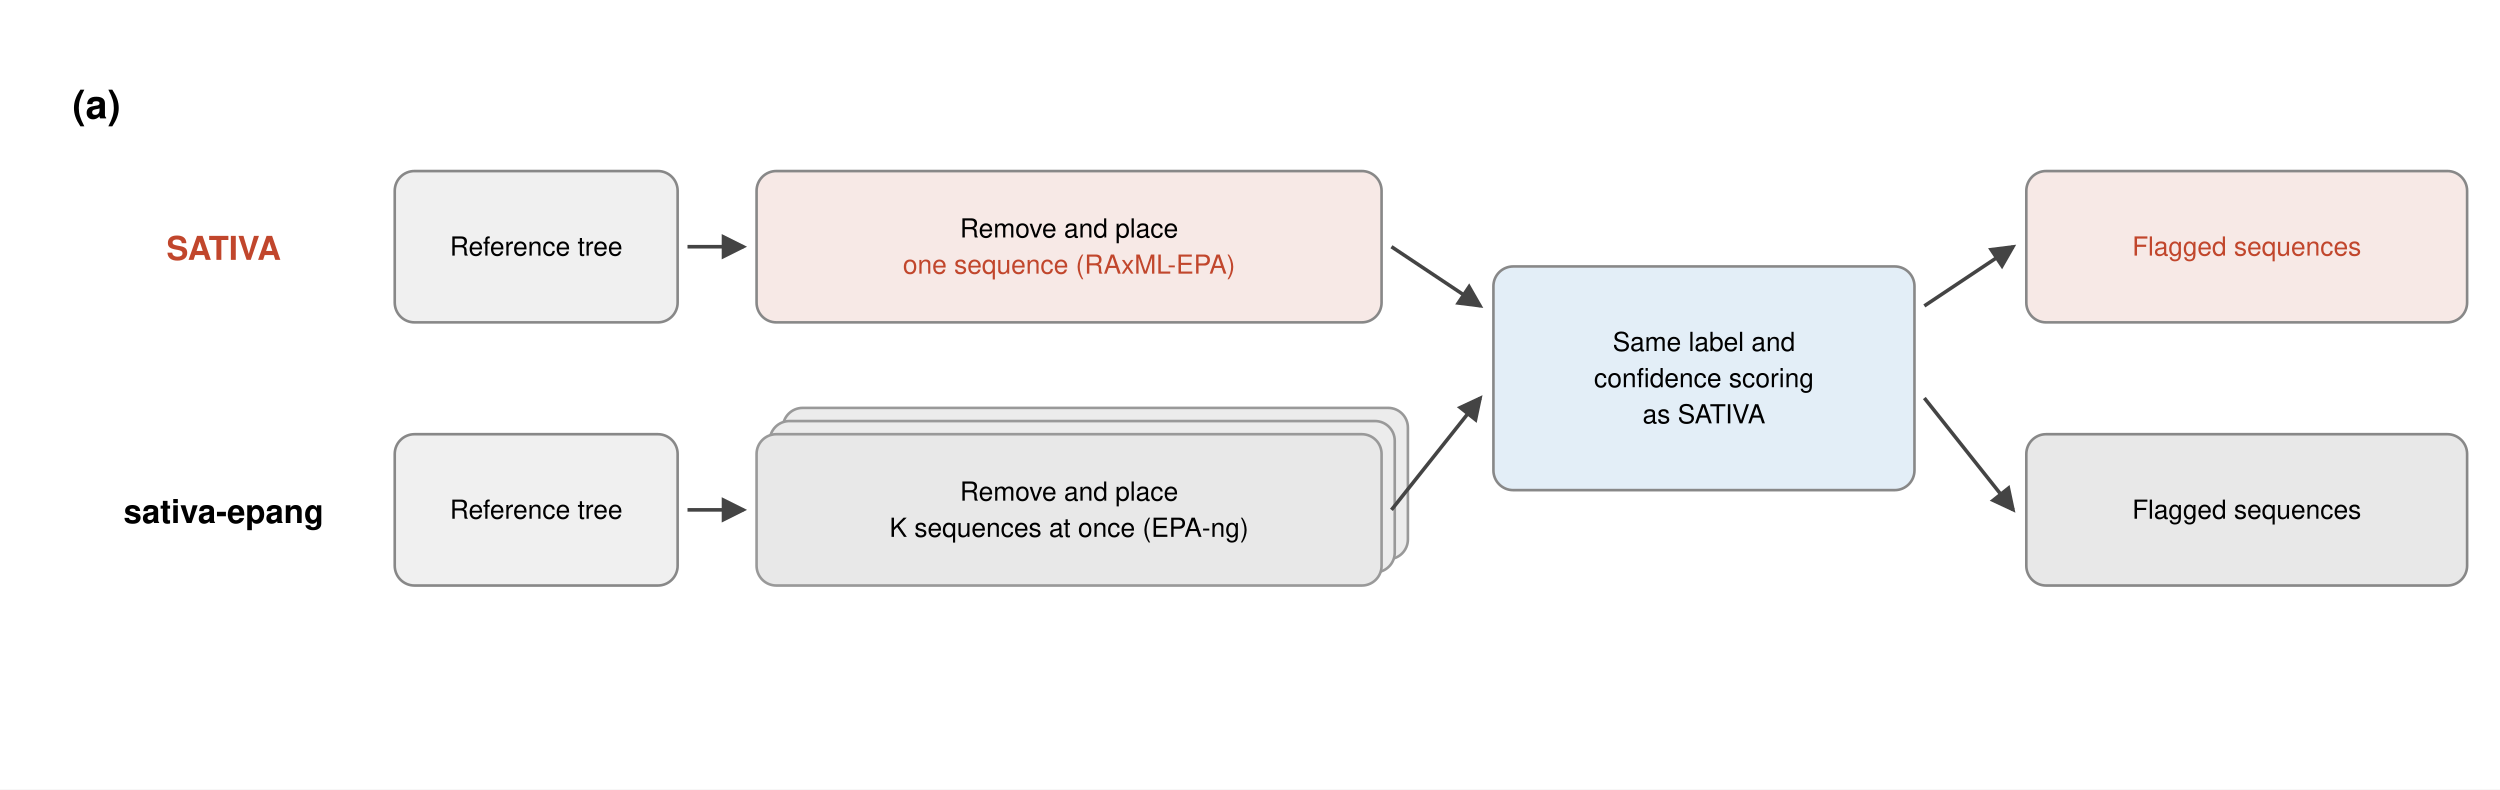
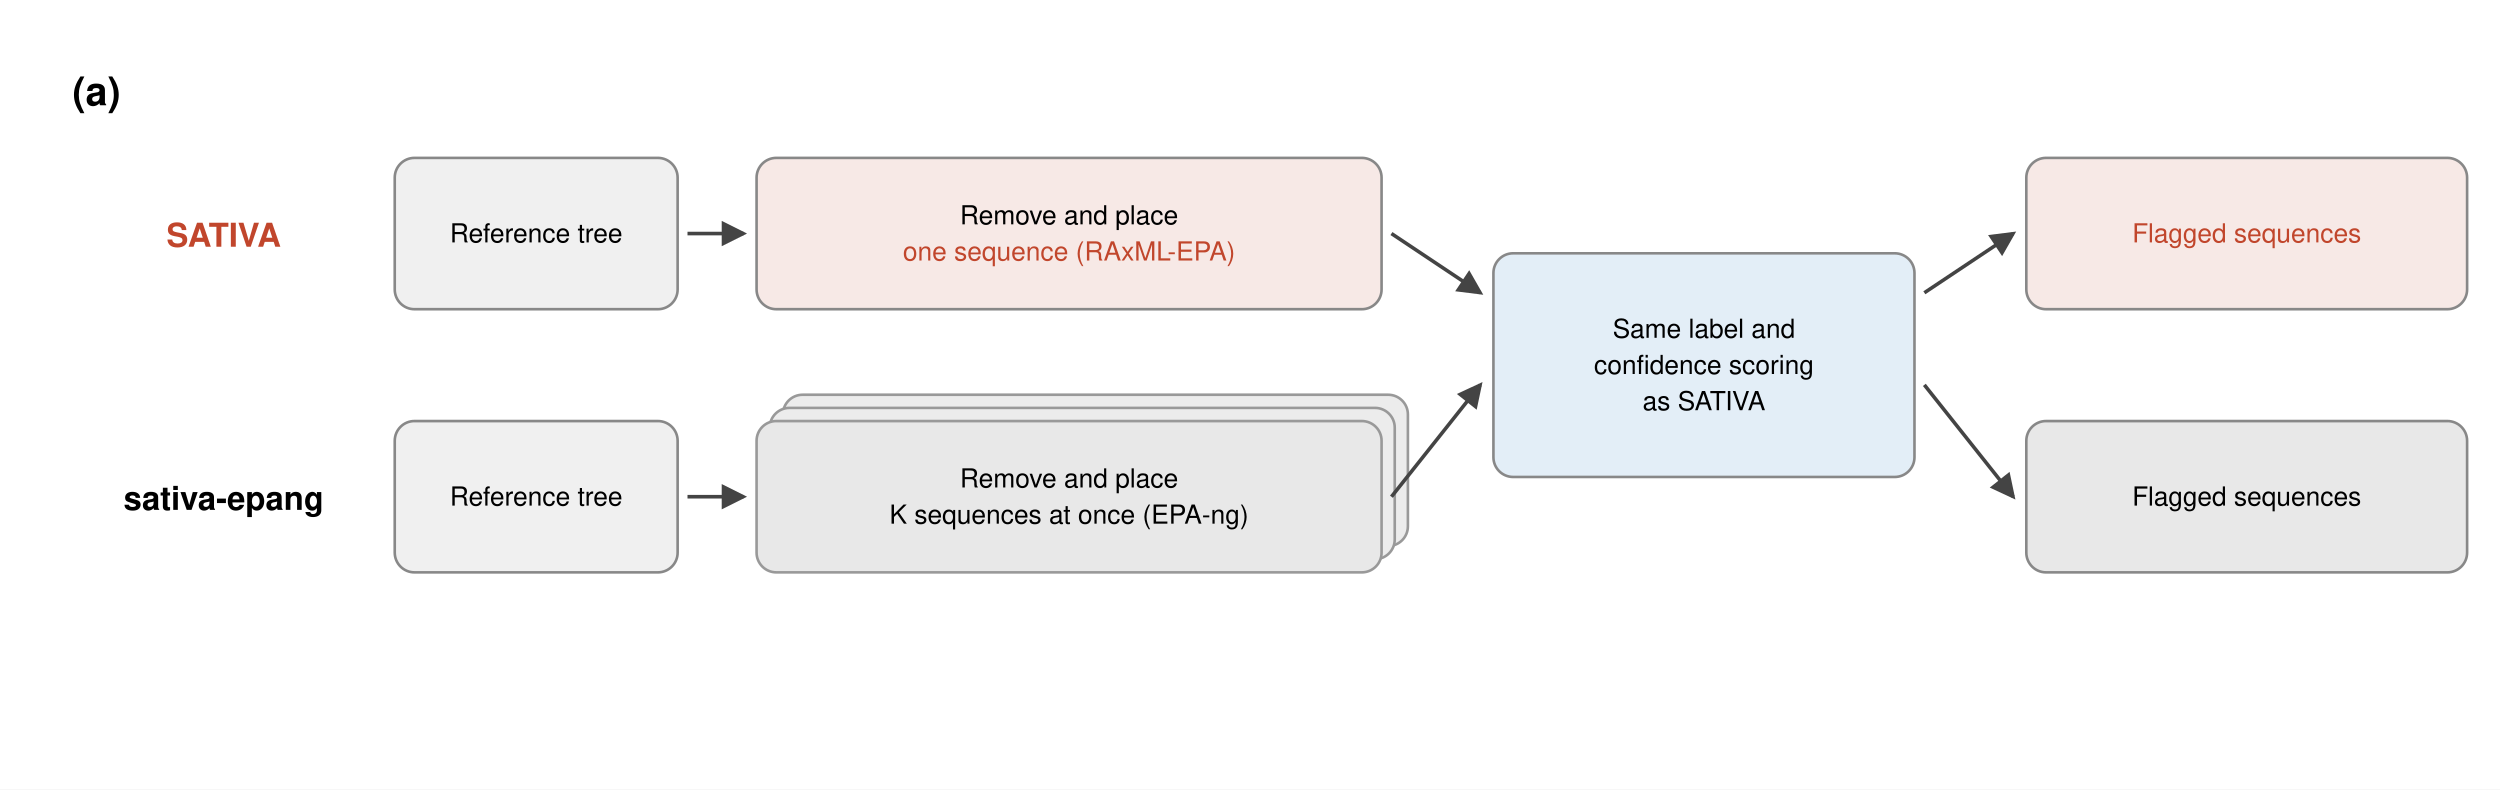
<svg xmlns="http://www.w3.org/2000/svg" width="760" height="240" viewBox="0 0 760 240" font-family="Helvetica,Arial,sans-serif">
  <rect width="760" height="240" fill="#fff" />
  <defs>
    <marker id="head" markerWidth="7" markerHeight="7" refX="6" refY="3.5" orient="auto">
      <path d="M0,0 L7,3.5 L0,7 z" fill="#444" />
    </marker>
  </defs>
-   <text x="22.0" y="36.0" font-size="12" fill="#000" font-weight="bold" text-anchor="start">(a)</text>
-   <text x="68.0" y="79.0" font-size="10" fill="#c1462c" font-weight="bold" text-anchor="middle">SATIVA</text>
-   <text x="68.0" y="159.0" font-size="10" fill="#000000" font-weight="bold" text-anchor="middle">sativa-epang</text>
-   <rect x="120" y="52" width="86" height="46" rx="6" fill="#f0f0f0" stroke="#888" stroke-width="0.8" />
-   <text x="163.0" y="77.7" font-size="8" fill="#000" font-weight="normal" text-anchor="middle">Reference tree</text>
-   <rect x="120" y="132" width="86" height="46" rx="6" fill="#f0f0f0" stroke="#888" stroke-width="0.8" />
-   <text x="163.0" y="157.7" font-size="8" fill="#000" font-weight="normal" text-anchor="middle">Reference tree</text>
-   <rect x="230" y="52" width="190" height="46" rx="6" fill="#f7e9e6" stroke="#888" stroke-width="0.8" />
-   <text x="325.0" y="72.2" font-size="8" fill="#000" font-weight="normal" text-anchor="middle">Remove and place</text>
-   <text x="325.0" y="83.2" font-size="8" fill="#c1462c" font-weight="normal" text-anchor="middle">one sequence (RAxML-EPA)</text>
-   <rect x="238" y="124" width="190" height="46" rx="6" fill="#ececec" stroke="#999" stroke-width="0.8" />
-   <rect x="234" y="128" width="190" height="46" rx="6" fill="#ececec" stroke="#999" stroke-width="0.8" />
-   <rect x="230" y="132" width="190" height="46" rx="6" fill="#e8e8e8" stroke="#999" stroke-width="0.8" />
-   <text x="325.0" y="152.2" font-size="8" fill="#000" font-weight="normal" text-anchor="middle">Remove and place</text>
-   <text x="325.0" y="163.2" font-size="8" fill="#000000" font-weight="normal" text-anchor="middle">K sequences at once (EPA-ng)</text>
-   <rect x="454" y="81.0" width="128" height="68" rx="6" fill="#e3eef7" stroke="#888" stroke-width="0.8" />
-   <text x="518.0" y="106.7" font-size="8" fill="#000" font-weight="normal" text-anchor="middle">Same label and</text>
-   <text x="518.0" y="117.7" font-size="8" fill="#000" font-weight="normal" text-anchor="middle">confidence scoring</text>
-   <text x="518.0" y="128.7" font-size="8" fill="#000" font-weight="normal" text-anchor="middle">as SATIVA</text>
-   <rect x="616" y="52" width="134" height="46" rx="6" fill="#f7e9e6" stroke="#888" stroke-width="0.8" />
-   <text x="683.0" y="77.7" font-size="8" fill="#c1462c" font-weight="normal" text-anchor="middle">Flagged sequences</text>
-   <rect x="616" y="132" width="134" height="46" rx="6" fill="#e8e8e8" stroke="#888" stroke-width="0.8" />
-   <text x="683.0" y="157.7" font-size="8" fill="#000000" font-weight="normal" text-anchor="middle">Flagged sequences</text>
-   <line x1="209.0" y1="75.0" x2="226.0" y2="75.0" stroke="#444" stroke-width="1.1" marker-end="url(#head)" />
-   <line x1="423.0" y1="75.0" x2="450.0" y2="93.0" stroke="#444" stroke-width="1.1" marker-end="url(#head)" />
-   <line x1="585.0" y1="93.0" x2="612.0" y2="75.0" stroke="#444" stroke-width="1.1" marker-end="url(#head)" />
-   <line x1="209.0" y1="155.0" x2="226.0" y2="155.0" stroke="#444" stroke-width="1.1" marker-end="url(#head)" />
-   <line x1="423.0" y1="155.0" x2="450.0" y2="121.0" stroke="#444" stroke-width="1.1" marker-end="url(#head)" />
-   <line x1="585.0" y1="121.0" x2="612.0" y2="155.0" stroke="#444" stroke-width="1.1" marker-end="url(#head)" />
+   <text x="22.0" y="32.0" font-size="12" fill="#000" font-weight="bold" text-anchor="start">(a)</text>
+   <text x="68.0" y="75.0" font-size="10" fill="#c1462c" font-weight="bold" text-anchor="middle">SATIVA</text>
+   <text x="68.0" y="155.0" font-size="10" fill="#000000" font-weight="bold" text-anchor="middle">sativa-epang</text>
+   <rect x="120" y="48" width="86" height="46" rx="6" fill="#f0f0f0" stroke="#888" stroke-width="0.8" />
+   <text x="163.0" y="73.7" font-size="8" fill="#000" font-weight="normal" text-anchor="middle">Reference tree</text>
+   <rect x="120" y="128" width="86" height="46" rx="6" fill="#f0f0f0" stroke="#888" stroke-width="0.8" />
+   <text x="163.0" y="153.7" font-size="8" fill="#000" font-weight="normal" text-anchor="middle">Reference tree</text>
+   <rect x="230" y="48" width="190" height="46" rx="6" fill="#f7e9e6" stroke="#888" stroke-width="0.8" />
+   <text x="325.0" y="68.2" font-size="8" fill="#000" font-weight="normal" text-anchor="middle">Remove and place</text>
+   <text x="325.0" y="79.2" font-size="8" fill="#c1462c" font-weight="normal" text-anchor="middle">one sequence (RAxML-EPA)</text>
+   <rect x="238" y="120" width="190" height="46" rx="6" fill="#ececec" stroke="#999" stroke-width="0.8" />
+   <rect x="234" y="124" width="190" height="46" rx="6" fill="#ececec" stroke="#999" stroke-width="0.8" />
+   <rect x="230" y="128" width="190" height="46" rx="6" fill="#e8e8e8" stroke="#999" stroke-width="0.8" />
+   <text x="325.0" y="148.2" font-size="8" fill="#000" font-weight="normal" text-anchor="middle">Remove and place</text>
+   <text x="325.0" y="159.2" font-size="8" fill="#000000" font-weight="normal" text-anchor="middle">K sequences at once (EPA-ng)</text>
+   <rect x="454" y="77.0" width="128" height="68" rx="6" fill="#e3eef7" stroke="#888" stroke-width="0.8" />
+   <text x="518.0" y="102.7" font-size="8" fill="#000" font-weight="normal" text-anchor="middle">Same label and</text>
+   <text x="518.0" y="113.7" font-size="8" fill="#000" font-weight="normal" text-anchor="middle">confidence scoring</text>
+   <text x="518.0" y="124.7" font-size="8" fill="#000" font-weight="normal" text-anchor="middle">as SATIVA</text>
+   <rect x="616" y="48" width="134" height="46" rx="6" fill="#f7e9e6" stroke="#888" stroke-width="0.8" />
+   <text x="683.0" y="73.7" font-size="8" fill="#c1462c" font-weight="normal" text-anchor="middle">Flagged sequences</text>
+   <rect x="616" y="128" width="134" height="46" rx="6" fill="#e8e8e8" stroke="#888" stroke-width="0.8" />
+   <text x="683.0" y="153.7" font-size="8" fill="#000000" font-weight="normal" text-anchor="middle">Flagged sequences</text>
+   <line x1="209.0" y1="71.0" x2="226.0" y2="71.0" stroke="#444" stroke-width="1.1" marker-end="url(#head)" />
+   <line x1="423.0" y1="71.0" x2="450.0" y2="89.0" stroke="#444" stroke-width="1.1" marker-end="url(#head)" />
+   <line x1="585.0" y1="89.0" x2="612.0" y2="71.0" stroke="#444" stroke-width="1.1" marker-end="url(#head)" />
+   <line x1="209.0" y1="151.0" x2="226.0" y2="151.0" stroke="#444" stroke-width="1.1" marker-end="url(#head)" />
+   <line x1="423.0" y1="151.0" x2="450.0" y2="117.0" stroke="#444" stroke-width="1.1" marker-end="url(#head)" />
+   <line x1="585.0" y1="117.0" x2="612.0" y2="151.0" stroke="#444" stroke-width="1.1" marker-end="url(#head)" />
</svg>
